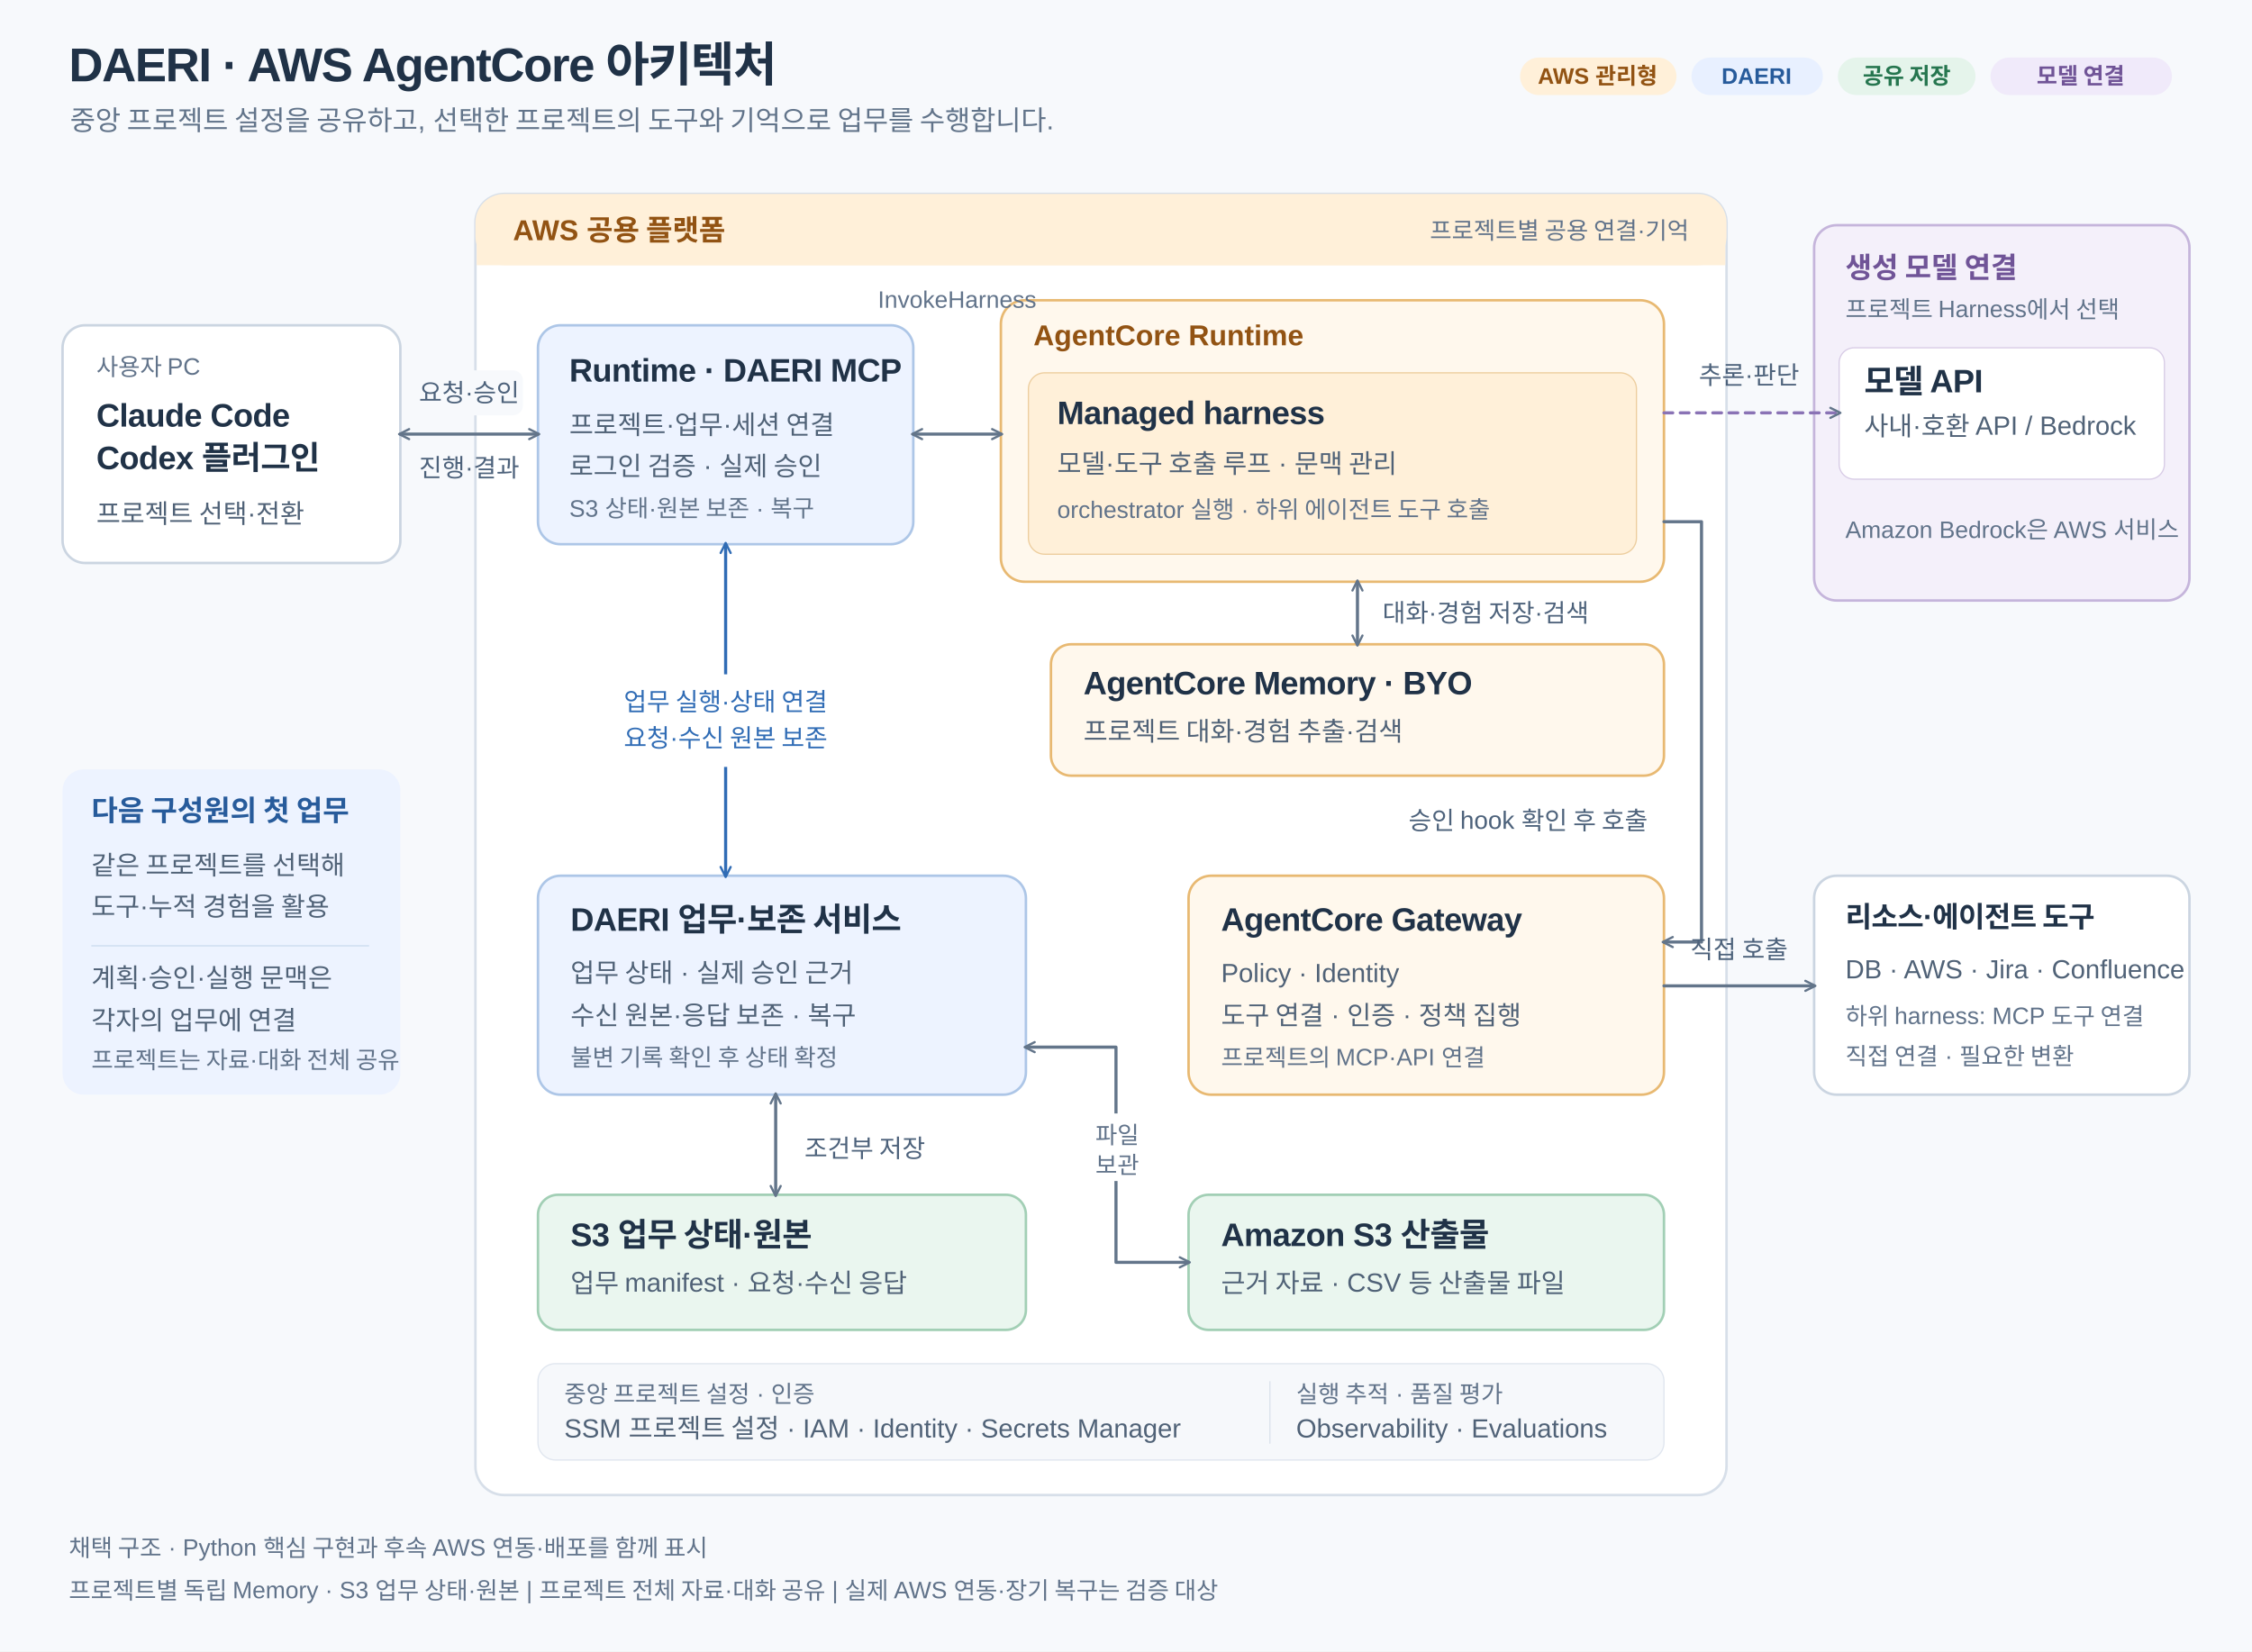
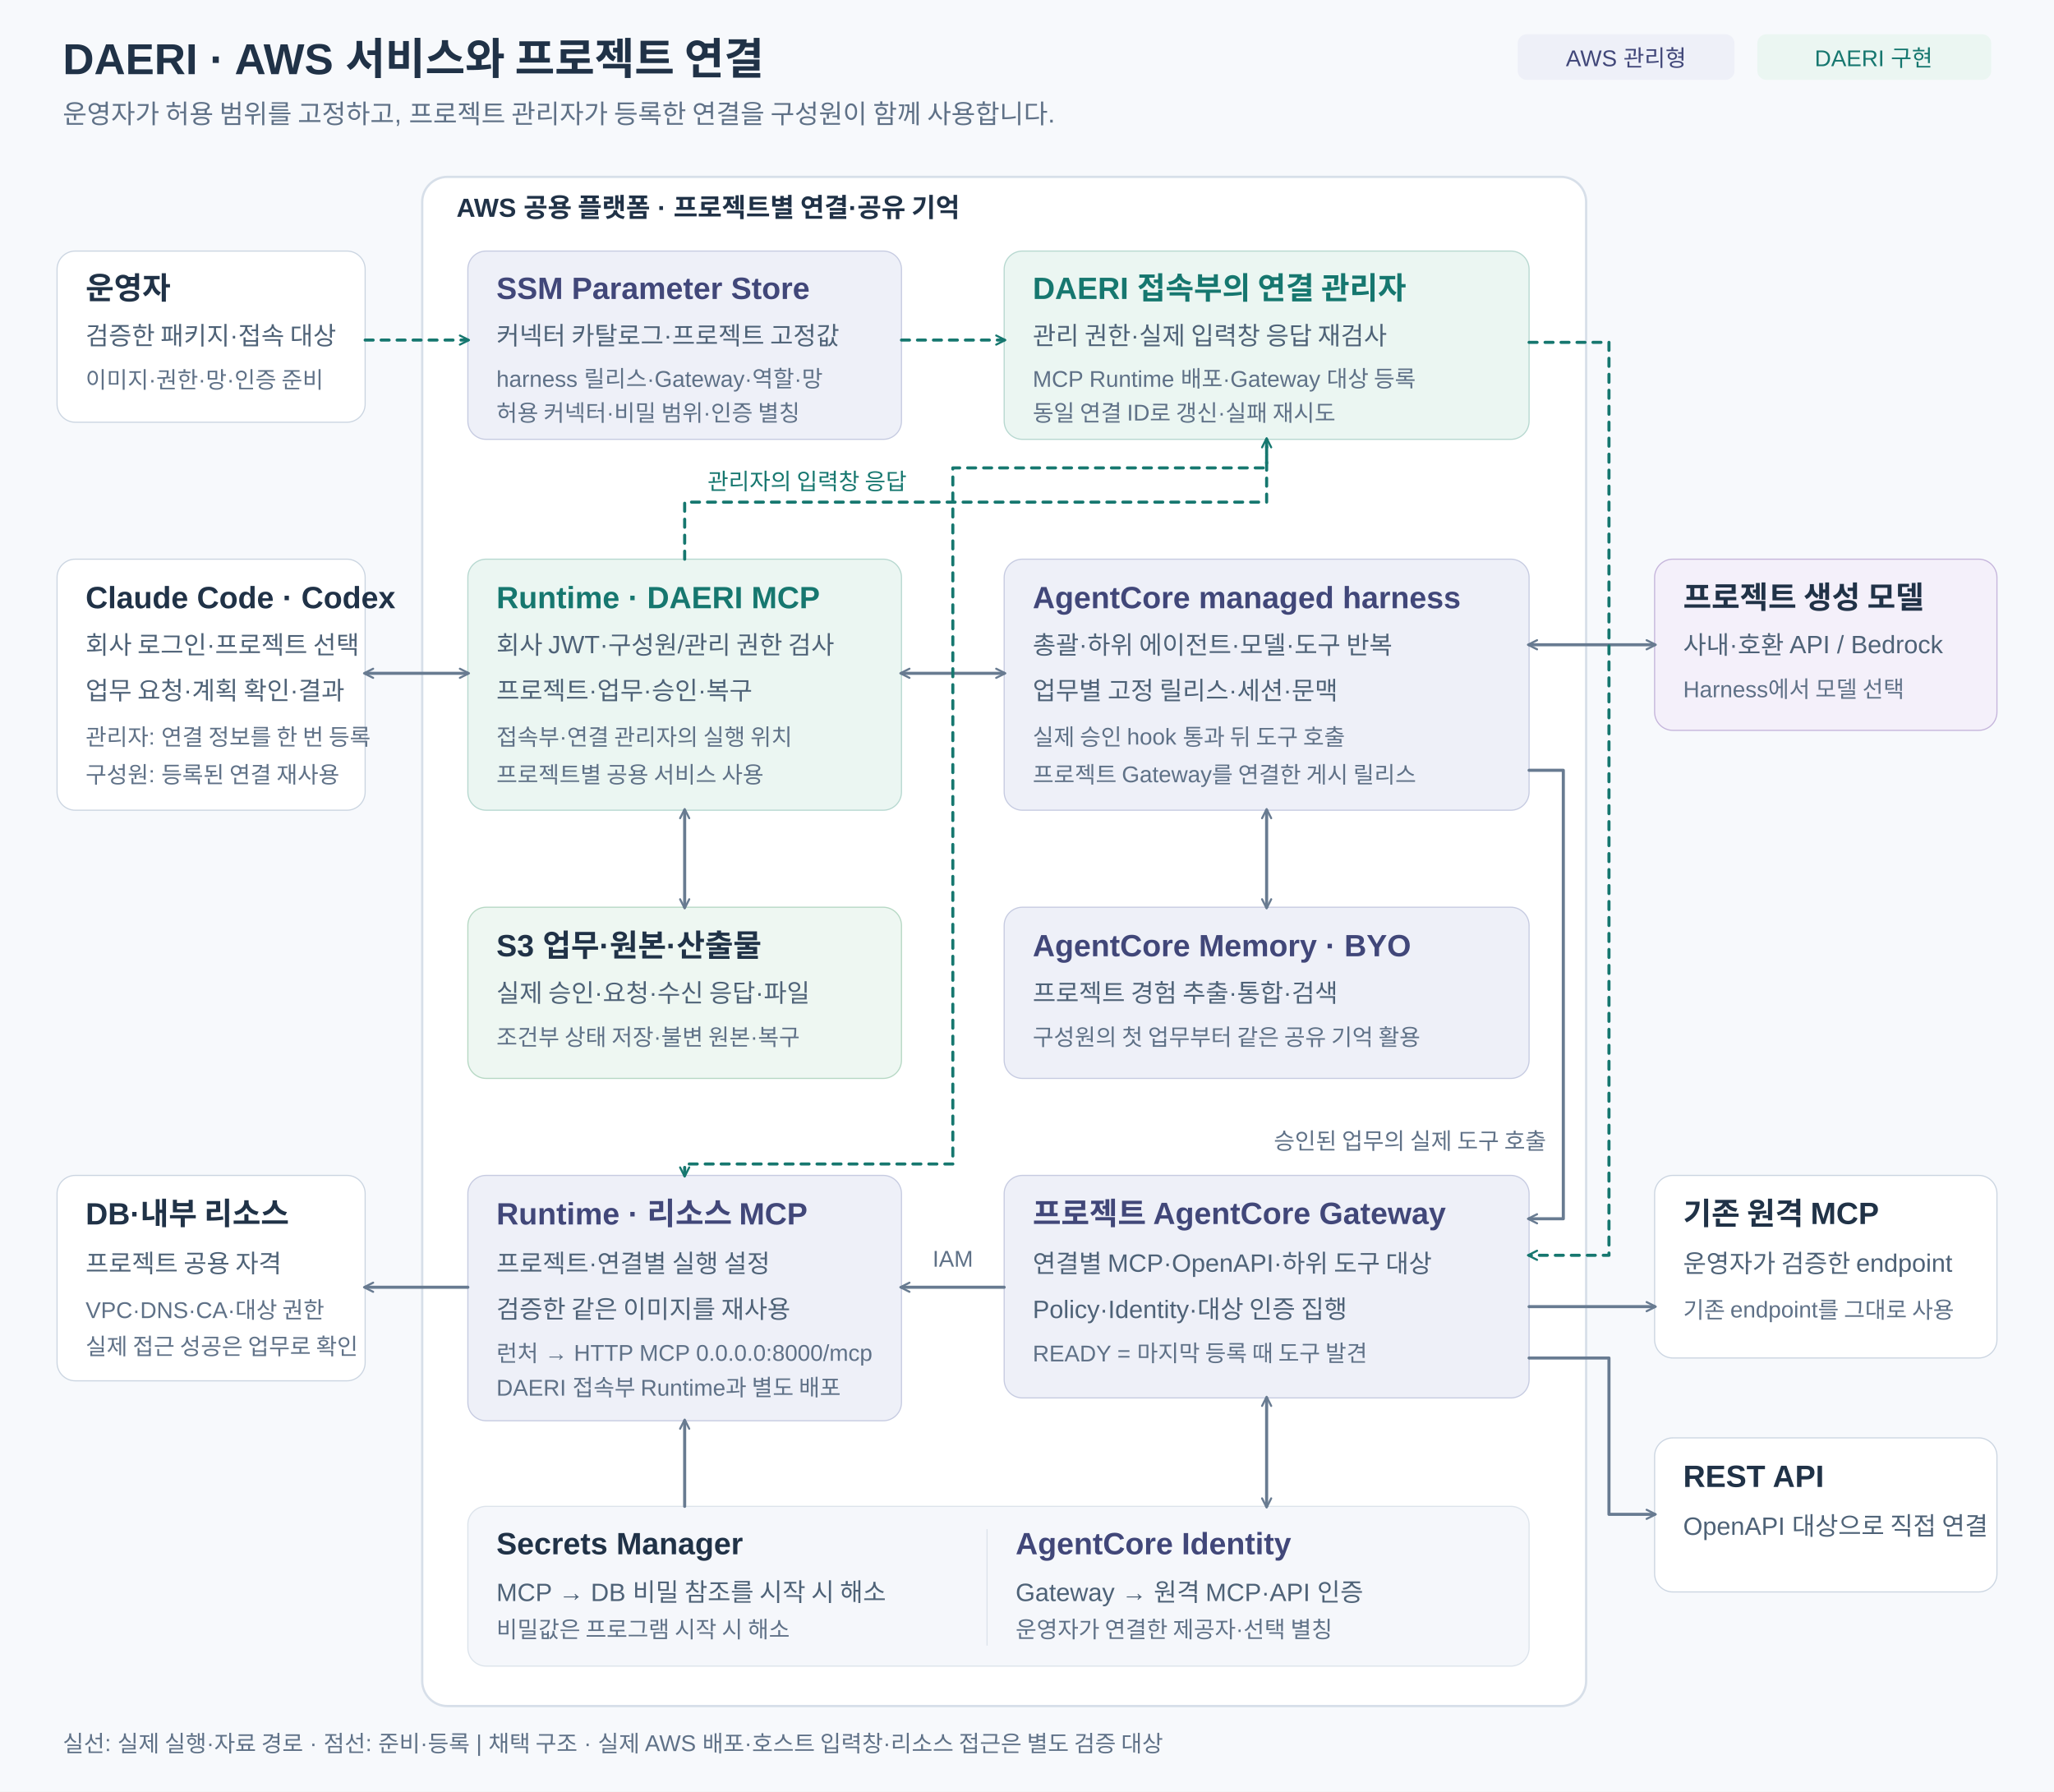
- <svg xmlns="http://www.w3.org/2000/svg" width="1800" height="1320" viewBox="0 0 1800 1320" role="img" aria-labelledby="title desc">
+ <svg xmlns="http://www.w3.org/2000/svg" width="1800" height="1570" viewBox="0 0 1800 1570" role="img" aria-labelledby="title desc">
  <defs>
    <marker id="arrow" markerWidth="10" markerHeight="10" refX="8" refY="5" orient="auto-start-reverse" markerUnits="userSpaceOnUse">
-       <path d="M1 1 9 5 1 9" fill="none" stroke="#63758a" stroke-width="1.8" stroke-linecap="round" stroke-linejoin="round" />
+       <path d="M1 1 9 5 1 9" fill="none" stroke="#687b91" stroke-width="1.8" stroke-linecap="round" stroke-linejoin="round" />
    </marker>
-     <marker id="blueArrow" markerWidth="10" markerHeight="10" refX="8" refY="5" orient="auto-start-reverse" markerUnits="userSpaceOnUse">
-       <path d="M1 1 9 5 1 9" fill="none" stroke="#306cb5" stroke-width="1.8" stroke-linecap="round" stroke-linejoin="round" />
+     <marker id="greenArrow" markerWidth="10" markerHeight="10" refX="8" refY="5" orient="auto-start-reverse" markerUnits="userSpaceOnUse">
+       <path d="M1 1 9 5 1 9" fill="none" stroke="#16776f" stroke-width="1.8" stroke-linecap="round" stroke-linejoin="round" />
    </marker>
    <style>
-       text{font-family:"Apple SD Gothic Neo","Noto Sans KR",Arial,sans-serif;fill:#203247}
-       .title{font-size:38px;font-weight:750;letter-spacing:-1px}.subtitle{font-size:22px;fill:#62748a}
-       .group{font-size:23px;font-weight:700}.heading{font-size:26px;font-weight:750;letter-spacing:-.4px}.body{font-size:21px;fill:#506277}.small{font-size:19px;fill:#61738a}.label{font-size:20px;fill:#4d627b}.tag{font-size:18px;font-weight:650}
-       .line{fill:none;stroke:#63758a;stroke-width:2.5;stroke-linecap:round;stroke-linejoin:round;marker-end:url(#arrow)}
-       .two{marker-start:url(#arrow)}.blue{stroke:#306cb5;marker-end:url(#blueArrow);marker-start:url(#blueArrow)}
-       .providerLine{fill:none;stroke:#8a73b5;stroke-width:2.5;stroke-linecap:round;stroke-linejoin:round;stroke-dasharray:7 6;marker-end:url(#arrow)}
+       text{font-family:"Apple SD Gothic Neo","Noto Sans KR",Arial,sans-serif;fill:#203247}.title{font-size:38px;font-weight:750}.subtitle{font-size:23px;fill:#5f7187}.heading{font-size:27px;font-weight:700}.body{font-size:22px;fill:#4e6277}.small{font-size:20px;fill:#5f7187}.tag{font-size:23px;font-weight:700}.line{fill:none;stroke:#687b91;stroke-width:2.7;stroke-linecap:round;stroke-linejoin:round;marker-end:url(#arrow)}.two{marker-start:url(#arrow)}.setup{fill:none;stroke:#16776f;stroke-width:2.7;stroke-linecap:round;stroke-linejoin:round;stroke-dasharray:7 7;marker-end:url(#greenArrow)}.aws{fill:#414779}.daeri{fill:#16776f}
    </style>
  </defs>
-   <rect width="1800" height="1320" fill="#f7f9fc" />
-   <text x="55" y="65" class="title">DAERI · AWS AgentCore 아키텍처</text>
-   <text x="56" y="104" class="subtitle">중앙 프로젝트 설정을 공유하고, 선택한 프로젝트의 도구와 기억으로 업무를 수행합니다.</text>
-   <g transform="translate(1215 46)">
-     <rect width="125" height="30" rx="15" fill="#fff0d9" />
-     <text x="62" y="21" text-anchor="middle" class="tag" style="fill:#925313">AWS 관리형</text>
-     <rect x="137" width="105" height="30" rx="15" fill="#e8f0ff" />
-     <text x="189" y="21" text-anchor="middle" class="tag" style="fill:#275b9b">DAERI</text>
-     <rect x="254" width="110" height="30" rx="15" fill="#e5f4eb" />
-     <text x="309" y="21" text-anchor="middle" class="tag" style="fill:#26764f">공유 저장</text>
-     <rect x="376" width="145" height="30" rx="15" fill="#f0eafa" />
-     <text x="448" y="21" text-anchor="middle" class="tag" style="fill:#705497">모델 연결</text>
+   <rect width="1800" height="1570" fill="#f7f9fc" />
+   <text x="55" y="65" class="title">DAERI · AWS 서비스와 프로젝트 연결</text>
+   <text x="55" y="108" class="subtitle">운영자가 허용 범위를 고정하고, 프로젝트 관리자가 등록한 연결을 구성원이 함께 사용합니다.</text>
+   <g aria-label="범례">
+     <rect x="1330" y="30" width="190" height="40" rx="8" fill="#eef0f8" />
+     <text x="1425" y="58" text-anchor="middle" class="small aws">AWS 관리형</text>
+     <rect x="1540" y="30" width="205" height="40" rx="8" fill="#ebf6f2" />
+     <text x="1642" y="58" text-anchor="middle" class="small daeri">DAERI 구현</text>
  </g>
-   <rect x="380" y="155" width="1000" height="1040" rx="23" fill="#fff" stroke="#d7dfe9" stroke-width="2" />
-   <rect x="380" y="155" width="1000" height="57" rx="23" fill="#fff0d9" />
-   <rect x="381" y="184" width="998" height="28" fill="#fff0d9" />
-   <text x="410" y="192" class="group" style="fill:#925313">AWS 공용 플랫폼</text>
-   <text x="1350" y="191" text-anchor="end" class="small">프로젝트별 공용 연결·기억</text>
-   <rect x="50" y="260" width="270" height="190" rx="18" fill="#fff" stroke="#cbd5e1" stroke-width="2" />
-   <text x="77" y="300" class="small">사용자 PC</text>
-   <text x="77" y="341" class="heading">Claude Code</text>
-   <text x="77" y="375" class="heading">Codex 플러그인</text>
-   <text x="77" y="418" class="body">프로젝트 선택·전환</text>
-   <rect x="430" y="260" width="300" height="175" rx="18" fill="#edf3ff" stroke="#adc6e7" stroke-width="2" />
-   <text x="455" y="305" class="heading">Runtime · DAERI MCP</text>
-   <text x="455" y="347" class="body">프로젝트·업무·세션 연결</text>
-   <text x="455" y="380" class="body">로그인 검증 · 실제 승인</text>
-   <text x="455" y="413" class="small">S3 상태·원본 보존 · 복구</text>
-   <rect x="800" y="240" width="530" height="225" rx="19" fill="#fff8ed" stroke="#e8b972" stroke-width="2" />
-   <text x="826" y="276" class="group" style="fill:#925313">AgentCore Runtime</text>
-   <rect x="822" y="298" width="486" height="145" rx="13" fill="#fff0d9" stroke="#edce9f" />
-   <text x="845" y="339" class="heading">Managed harness</text>
-   <text x="845" y="378" class="body">모델·도구 호출 루프 · 문맥 관리</text>
-   <text x="845" y="414" class="small">orchestrator 실행 · 하위 에이전트 도구 호출</text>
-   <rect x="840" y="515" width="490" height="105" rx="16" fill="#fff8ed" stroke="#e8b972" stroke-width="2" />
-   <text x="866" y="555" class="heading">AgentCore Memory · BYO</text>
-   <text x="866" y="592" class="body">프로젝트 대화·경험 추출·검색</text>
-   <rect x="430" y="700" width="390" height="175" rx="18" fill="#edf3ff" stroke="#adc6e7" stroke-width="2" />
-   <text x="456" y="744" class="heading">DAERI 업무·보존 서비스</text>
-   <text x="456" y="785" class="body">업무 상태 · 실제 승인 근거</text>
-   <text x="456" y="819" class="body">수신 원본·응답 보존 · 복구</text>
-   <text x="456" y="852" class="small">불변 기록 확인 후 상태 확정</text>
-   <rect x="950" y="700" width="380" height="175" rx="18" fill="#fff8ed" stroke="#e8b972" stroke-width="2" />
-   <text x="976" y="744" class="heading">AgentCore Gateway</text>
-   <text x="976" y="785" class="body">Policy · Identity</text>
-   <text x="976" y="819" class="body">도구 연결 · 인증 · 정책 집행</text>
-   <text x="976" y="852" class="small">프로젝트의 MCP·API 연결</text>
-   <rect x="430" y="955" width="390" height="108" rx="16" fill="#eaf6ef" stroke="#a2cfb5" stroke-width="2" />
-   <text x="456" y="996" class="heading">S3 업무 상태·원본</text>
-   <text x="456" y="1033" class="body">업무 manifest · 요청·수신 응답</text>
-   <rect x="950" y="955" width="380" height="108" rx="16" fill="#eaf6ef" stroke="#a2cfb5" stroke-width="2" />
-   <text x="976" y="996" class="heading">Amazon S3 산출물</text>
-   <text x="976" y="1033" class="body">근거 자료 · CSV 등 산출물 파일</text>
-   <rect x="1450" y="180" width="300" height="300" rx="18" fill="#f4f0fa" stroke="#c5b5db" stroke-width="2" />
-   <text x="1475" y="222" class="group" style="fill:#705497">생성 모델 연결</text>
-   <text x="1475" y="254" class="small">프로젝트 Harness에서 선택</text>
-   <rect x="1470" y="278" width="260" height="105" rx="12" fill="#fff" stroke="#d8cce6" />
-   <text x="1490" y="314" class="heading">모델 API</text>
-   <text x="1490" y="348" class="body">사내·호환 API / Bedrock</text>
-   <text x="1475" y="430" class="small">Amazon Bedrock은 AWS 서비스</text>
-   <rect x="1450" y="700" width="300" height="175" rx="18" fill="#fff" stroke="#cbd5e1" stroke-width="2" />
-   <text x="1475" y="741" class="heading" style="font-size:23px">리소스·에이전트 도구</text>
-   <text x="1475" y="782" class="body">DB · AWS · Jira · Confluence</text>
-   <text x="1475" y="819" class="small">하위 harness: MCP 도구 연결</text>
-   <text x="1475" y="851" class="small">직접 연결 · 필요한 변환</text>
-   <path d="M320 347H430" class="line two" />
-   <rect x="332" y="296" width="86" height="36" rx="8" fill="#f7f9fc" />
-   <text x="375" y="321" text-anchor="middle" class="label">요청·승인</text>
-   <text x="375" y="381" text-anchor="middle" class="label">진행·결과</text>
-   <path d="M730 347H800" class="line two" />
-   <text x="765" y="246" text-anchor="middle" class="small">InvokeHarness</text>
-   <path d="M1085 465V515" class="line two" />
-   <text x="1105" y="497" class="label">대화·경험 저장·검색</text>
-   <path d="M580 435V700" class="line blue" />
-   <rect x="455" y="539" width="250" height="74" rx="11" fill="#fff" />
-   <text x="580" y="568" text-anchor="middle" class="label" style="fill:#306cb5">업무 실행·상태 연결</text>
-   <text x="580" y="597" text-anchor="middle" class="label" style="fill:#306cb5">요청·수신 원본 보존</text>
-   <path d="M1330 417H1360V753H1330" class="line" />
-   <text x="1317" y="663" text-anchor="end" class="label">승인 hook 확인 후 호출</text>
-   <path d="M1330 788H1450" class="line" />
-   <text x="1390" y="766" text-anchor="middle" class="label">직접 호출</text>
-   <path d="M620 875V955" class="line two" />
-   <text x="643" y="925" class="label">조건부 저장</text>
-   <path d="M820 837H892V1009H950" class="line two" />
-   <rect x="859" y="890" width="67" height="54" rx="8" fill="#fff" />
-   <text x="893" y="914" text-anchor="middle" class="small">파일</text>
-   <text x="893" y="938" text-anchor="middle" class="small">보관</text>
-   <path d="M1330 330H1470" class="providerLine" />
-   <text x="1398" y="307" text-anchor="middle" class="label">추론·판단</text>
-   <rect x="430" y="1090" width="900" height="77" rx="14" fill="#f6f8fb" stroke="#e0e6ef" />
-   <text x="451" y="1121" class="small">중앙 프로젝트 설정 · 인증</text>
-   <text x="451" y="1149" class="body">SSM 프로젝트 설정 · IAM · Identity · Secrets Manager</text>
-   <line x1="1015" y1="1104" x2="1015" y2="1154" stroke="#dce3ec" />
-   <text x="1036" y="1121" class="small">실행 추적 · 품질 평가</text>
-   <text x="1036" y="1149" class="body">Observability · Evaluations</text>
-   <rect x="50" y="615" width="270" height="260" rx="17" fill="#edf3ff" />
-   <text x="73" y="656" class="group" style="fill:#275b9b">다음 구성원의 첫 업무</text>
-   <text x="73" y="699" class="body">같은 프로젝트를 선택해</text>
-   <text x="73" y="732" class="body">도구·누적 경험을 활용</text>
-   <line x1="73" y1="756" x2="295" y2="756" stroke="#ccdcef" />
-   <text x="73" y="789" class="body">계획·승인·실행 문맥은</text>
-   <text x="73" y="823" class="body">각자의 업무에 연결</text>
-   <text x="73" y="854" class="small">프로젝트는 자료·대화 전체 공유</text>
-   <text x="55" y="1244" class="small">채택 구조 · Python 핵심 구현과 후속 AWS 연동·배포를 함께 표시</text>
-   <text x="55" y="1278" class="small">프로젝트별 독립 Memory · S3 업무 상태·원본  |  프로젝트 전체 자료·대화 공유  |  실제 AWS 연동·장기 복구는 검증 대상</text>
+   <rect x="370" y="155" width="1020" height="1340" rx="22" fill="#fff" stroke="#d7dfe9" stroke-width="2" />
+   <text x="400" y="190" class="tag">AWS 공용 플랫폼 · 프로젝트별 연결·공유 기억</text>
+   <rect x="50" y="220" width="270" height="150" rx="16" fill="#fff" stroke="#cbd5e1" />
+   <text x="75" y="262" class="heading">운영자</text>
+   <text x="75" y="302" class="body">검증한 패키지·접속 대상</text>
+   <text x="75" y="340" class="small">이미지·권한·망·인증 준비</text>
+   <rect x="410" y="220" width="380" height="165" rx="16" fill="#eef0f8" stroke="#c6cbe1" />
+   <text x="435" y="262" class="heading aws">SSM Parameter Store</text>
+   <text x="435" y="302" class="body">커넥터 카탈로그·프로젝트 고정값</text>
+   <text x="435" y="339" class="small">harness 릴리스·Gateway·역할·망</text>
+   <text x="435" y="369" class="small">허용 커넥터·비밀 범위·인증 별칭</text>
+   <rect x="880" y="220" width="460" height="165" rx="16" fill="#ebf6f2" stroke="#b7d8d0" />
+   <text x="905" y="262" class="heading daeri">DAERI 접속부의 연결 관리자</text>
+   <text x="905" y="302" class="body">관리 권한·실제 입력창 응답 재검사</text>
+   <text x="905" y="339" class="small">MCP Runtime 배포·Gateway 대상 등록</text>
+   <text x="905" y="369" class="small">동일 연결 ID로 갱신·실패 재시도</text>
+   <path d="M320 298H410" class="setup" />
+   <path d="M790 298H880" class="setup" />
+   <rect x="50" y="490" width="270" height="220" rx="16" fill="#fff" stroke="#cbd5e1" />
+   <text x="75" y="533" class="heading">Claude Code · Codex</text>
+   <text x="75" y="573" class="body">회사 로그인·프로젝트 선택</text>
+   <text x="75" y="613" class="body">업무 요청·계획 확인·결과</text>
+   <text x="75" y="653" class="small">관리자: 연결 정보를 한 번 등록</text>
+   <text x="75" y="686" class="small">구성원: 등록된 연결 재사용</text>
+   <rect x="410" y="490" width="380" height="220" rx="16" fill="#ebf6f2" stroke="#b7d8d0" />
+   <text x="435" y="533" class="heading daeri">Runtime · DAERI MCP</text>
+   <text x="435" y="573" class="body">회사 JWT·구성원/관리 권한 검사</text>
+   <text x="435" y="613" class="body">프로젝트·업무·승인·복구</text>
+   <text x="435" y="653" class="small">접속부·연결 관리자의 실행 위치</text>
+   <text x="435" y="686" class="small">프로젝트별 공용 서비스 사용</text>
+   <rect x="880" y="490" width="460" height="220" rx="16" fill="#eef0f8" stroke="#c6cbe1" />
+   <text x="905" y="533" class="heading aws">AgentCore managed harness</text>
+   <text x="905" y="573" class="body">총괄·하위 에이전트·모델·도구 반복</text>
+   <text x="905" y="613" class="body">업무별 고정 릴리스·세션·문맥</text>
+   <text x="905" y="653" class="small">실제 승인 hook 통과 뒤 도구 호출</text>
+   <text x="905" y="686" class="small">프로젝트 Gateway를 연결한 게시 릴리스</text>
+   <path d="M320 590H410" class="line two" />
+   <path d="M790 590H880" class="line two" />
+   <path d="M600 490V440H1110V385" class="setup" />
+   <text x="620" y="429" class="small daeri">관리자의 입력창 응답</text>
+   <rect x="410" y="795" width="380" height="150" rx="16" fill="#eef7f2" stroke="#b6d8c4" />
+   <text x="435" y="838" class="heading">S3 업무·원본·산출물</text>
+   <text x="435" y="878" class="body">실제 승인·요청·수신 응답·파일</text>
+   <text x="435" y="916" class="small">조건부 상태 저장·불변 원본·복구</text>
+   <rect x="880" y="795" width="460" height="150" rx="16" fill="#eef0f8" stroke="#c6cbe1" />
+   <text x="905" y="838" class="heading aws">AgentCore Memory · BYO</text>
+   <text x="905" y="878" class="body">프로젝트 경험 추출·통합·검색</text>
+   <text x="905" y="916" class="small">구성원의 첫 업무부터 같은 공유 기억 활용</text>
+   <path d="M600 710V795" class="line two" />
+   <path d="M1110 710V795" class="line two" />
+   <rect x="1450" y="490" width="300" height="150" rx="16" fill="#f4f0fa" stroke="#c5b5db" />
+   <text x="1475" y="533" class="heading">프로젝트 생성 모델</text>
+   <text x="1475" y="573" class="body">사내·호환 API / Bedrock</text>
+   <text x="1475" y="611" class="small">Harness에서 모델 선택</text>
+   <path d="M1340 565H1450" class="line two" />
+   <rect x="880" y="1030" width="460" height="195" rx="16" fill="#eef0f8" stroke="#c6cbe1" />
+   <text x="905" y="1073" class="heading aws">프로젝트 AgentCore Gateway</text>
+   <text x="905" y="1115" class="body">연결별 MCP·OpenAPI·하위 도구 대상</text>
+   <text x="905" y="1155" class="body">Policy·Identity·대상 인증 집행</text>
+   <text x="905" y="1193" class="small">READY = 마지막 등록 때 도구 발견</text>
+   <path d="M1340 675H1370V1068H1340" class="line" />
+   <text x="1355" y="1007" text-anchor="end" class="small">승인된 업무의 실제 도구 호출</text>
+   <path d="M1340 300H1410V1100H1340" class="setup" />
+   <rect x="410" y="1030" width="380" height="215" rx="16" fill="#eef0f8" stroke="#c6cbe1" />
+   <text x="435" y="1073" class="heading aws">Runtime · 리소스 MCP</text>
+   <text x="435" y="1115" class="body">프로젝트·연결별 실행 설정</text>
+   <text x="435" y="1155" class="body">검증한 같은 이미지를 재사용</text>
+   <text x="435" y="1193" class="small">런처 → HTTP MCP 0.0.0.0:8000/mcp</text>
+   <text x="435" y="1223" class="small">DAERI 접속부 Runtime과 별도 배포</text>
+   <path d="M880 1128H790" class="line" />
+   <text x="835" y="1110" text-anchor="middle" class="small">IAM</text>
+   <path d="M1110 385V410H835V1020H600V1030" class="setup" />
+   <rect x="50" y="1030" width="270" height="180" rx="16" fill="#fff" stroke="#cbd5e1" />
+   <text x="75" y="1073" class="heading">DB·내부 리소스</text>
+   <text x="75" y="1115" class="body">프로젝트 공용 자격</text>
+   <text x="75" y="1155" class="small">VPC·DNS·CA·대상 권한</text>
+   <text x="75" y="1187" class="small">실제 접근 성공은 업무로 확인</text>
+   <path d="M410 1128H320" class="line" />
+   <rect x="1450" y="1030" width="300" height="160" rx="16" fill="#fff" stroke="#cbd5e1" />
+   <text x="1475" y="1073" class="heading">기존 원격 MCP</text>
+   <text x="1475" y="1115" class="body">운영자가 검증한 endpoint</text>
+   <text x="1475" y="1155" class="small">기존 endpoint를 그대로 사용</text>
+   <rect x="1450" y="1260" width="300" height="135" rx="16" fill="#fff" stroke="#cbd5e1" />
+   <text x="1475" y="1303" class="heading">REST API</text>
+   <text x="1475" y="1345" class="body">OpenAPI 대상으로 직접 연결</text>
+   <path d="M1340 1145H1450" class="line" />
+   <path d="M1340 1190H1410V1327H1450" class="line" />
+   <rect x="410" y="1320" width="930" height="140" rx="16" fill="#f5f7fb" stroke="#dce3eb" />
+   <text x="435" y="1362" class="heading">Secrets Manager</text>
+   <text x="435" y="1403" class="body">MCP → DB 비밀 참조를 시작 시 해소</text>
+   <text x="435" y="1435" class="small">비밀값은 프로그램 시작 시 해소</text>
+   <line x1="865" y1="1340" x2="865" y2="1442" stroke="#dce3eb" />
+   <text x="890" y="1362" class="heading aws">AgentCore Identity</text>
+   <text x="890" y="1403" class="body">Gateway → 원격 MCP·API 인증</text>
+   <text x="890" y="1435" class="small">운영자가 연결한 제공자·선택 별칭</text>
+   <path d="M600 1320V1245" class="line" />
+   <path d="M1110 1225V1320" class="line two" />
+   <text x="55" y="1535" class="small">실선: 실제 실행·자료 경로 · 점선: 준비·등록  |  채택 구조 · 실제 AWS 배포·호스트 입력창·리소스 접근은 별도 검증 대상</text>
</svg>
